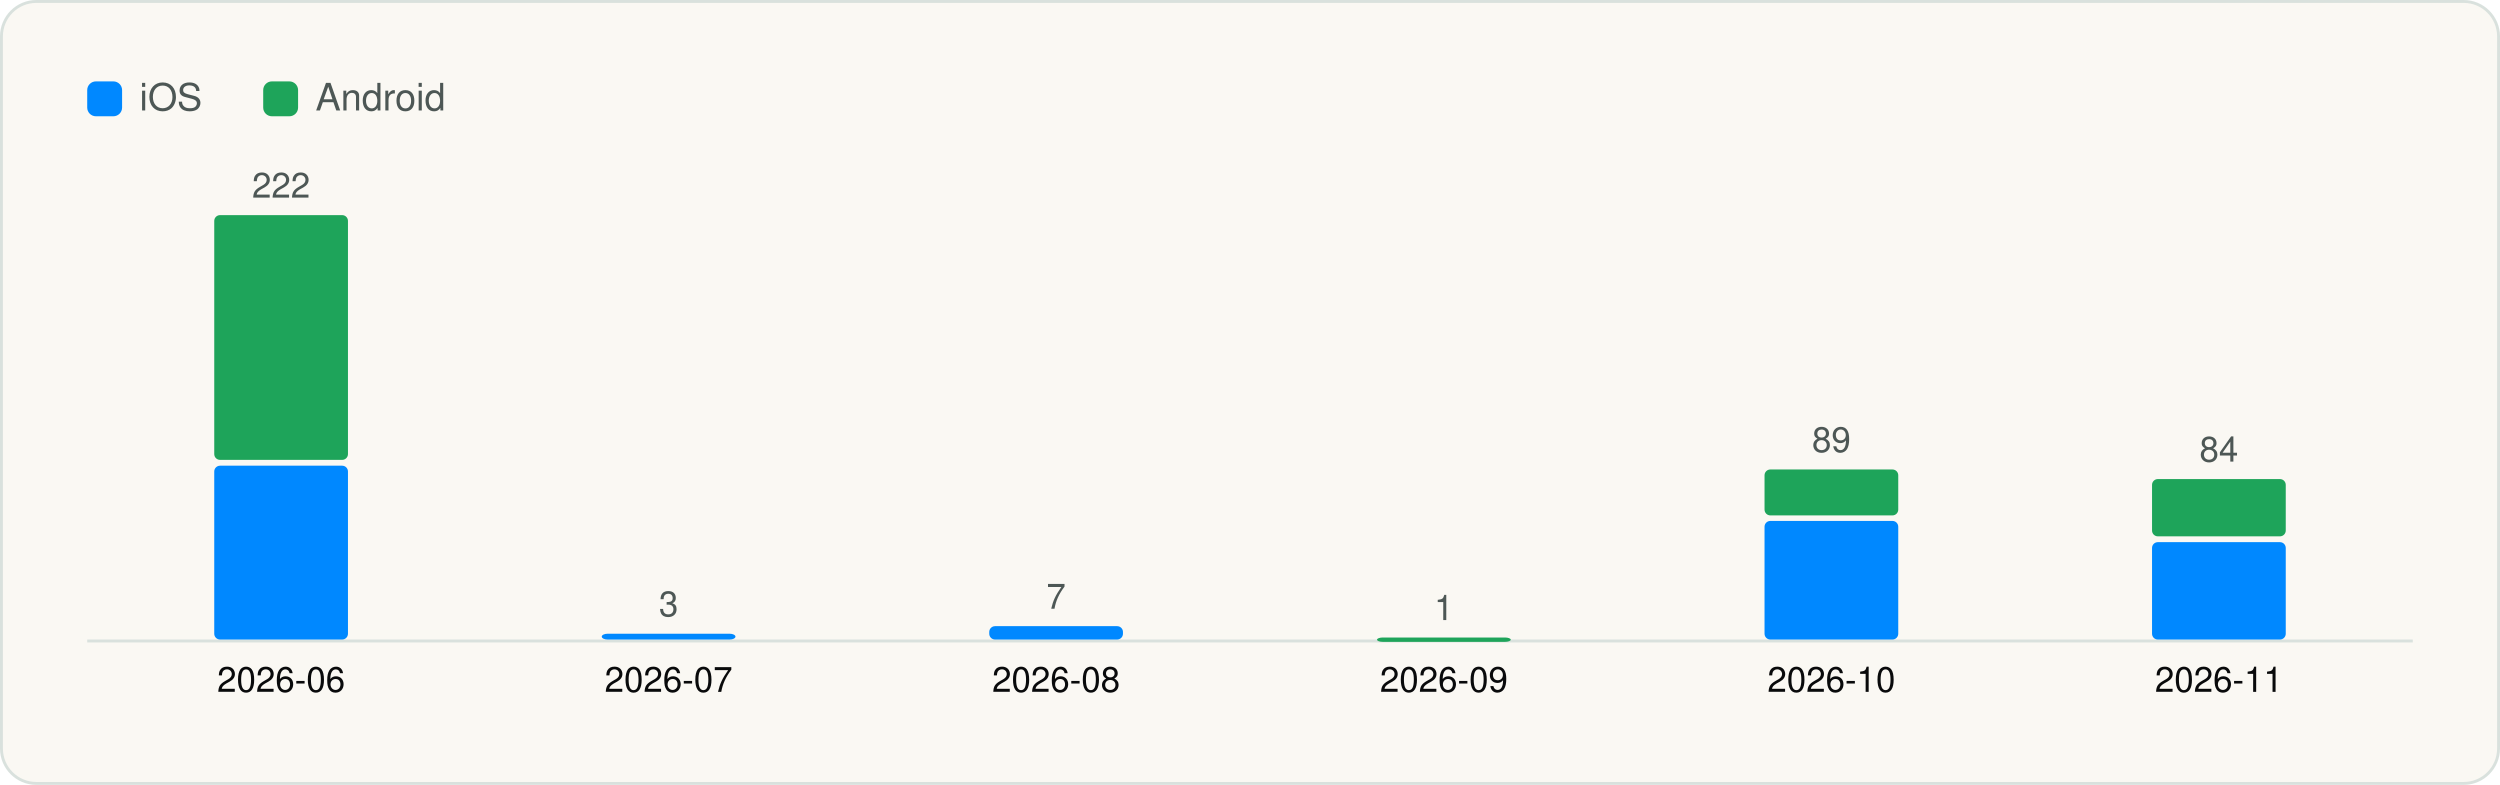
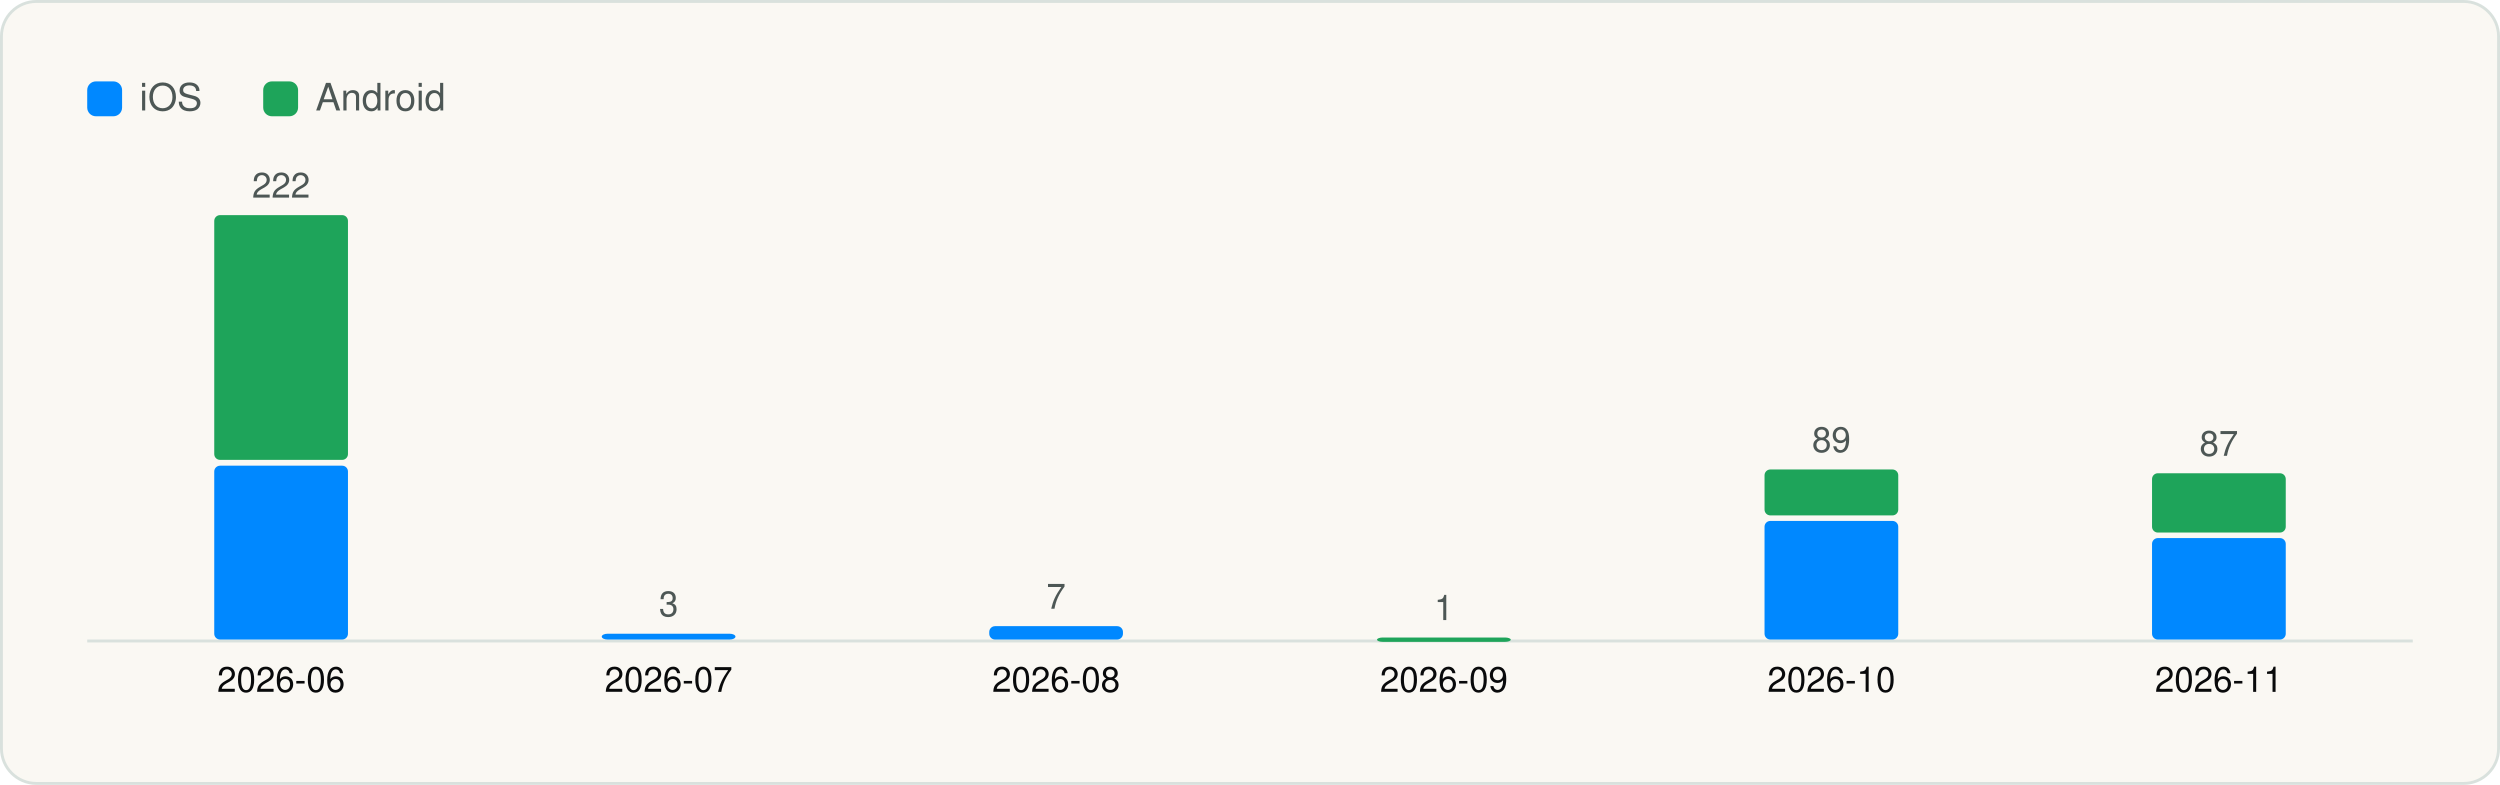
<svg xmlns="http://www.w3.org/2000/svg" viewBox="0 0 860 270" width="860" height="270" role="img" aria-label="Versions captured per month" font-family="Geist, -apple-system, BlinkMacSystemFont, 'Segoe UI', Helvetica, Arial, sans-serif">
  <rect x="0.5" y="0.5" width="859" height="269" rx="12" fill="#FAF8F3" stroke="#D9E1DD" />
  <g transform="translate(20 20)">
    <rect x="10" y="8" width="12" height="12" rx="3" fill="#0088FF" />
    <text x="28" y="18" font-size="13" fill="#4D5755">iOS</text>
    <rect x="70.54" y="8" width="12" height="12" rx="3" fill="#1EA45A" />
    <text x="88.54" y="18" font-size="13" fill="#4D5755">Android</text>
    <line x1="10" y1="200.5" x2="810" y2="200.5" stroke="#D9E1DD" />
    <rect x="53.7" y="140.2" width="46.0" height="59.8" rx="2" fill="#0088FF" />
    <rect x="53.7" y="54.0" width="46.0" height="84.2" rx="2" fill="#1EA45A" />
    <text x="76.7" y="48.0" font-size="12" text-anchor="middle" fill="#4D5755">222</text>
    <text x="76.7" y="218.0" font-size="12" text-anchor="middle" fill="#090A0B">2026-06</text>
    <rect x="187.0" y="198.0" width="46.0" height="2.0" rx="2" fill="#0088FF" />
    <text x="210.0" y="192.0" font-size="12" text-anchor="middle" fill="#4D5755">3</text>
    <text x="210.0" y="218.0" font-size="12" text-anchor="middle" fill="#090A0B">2026-07</text>
    <rect x="320.3" y="195.4" width="46.0" height="4.6" rx="2" fill="#0088FF" />
    <text x="343.3" y="189.4" font-size="12" text-anchor="middle" fill="#4D5755">7</text>
    <text x="343.3" y="218.0" font-size="12" text-anchor="middle" fill="#090A0B">2026-08</text>
    <rect x="453.7" y="199.3" width="46.0" height="1.5" rx="2" fill="#1EA45A" />
    <text x="476.7" y="193.3" font-size="12" text-anchor="middle" fill="#4D5755">1</text>
    <text x="476.7" y="218.0" font-size="12" text-anchor="middle" fill="#090A0B">2026-09</text>
    <rect x="587.0" y="159.2" width="46.0" height="40.8" rx="2" fill="#0088FF" />
    <rect x="587.0" y="141.5" width="46.0" height="15.8" rx="2" fill="#1EA45A" />
    <text x="610.0" y="135.5" font-size="12" text-anchor="middle" fill="#4D5755">89</text>
    <text x="610.0" y="218.0" font-size="12" text-anchor="middle" fill="#090A0B">2026-10</text>
-     <rect x="720.3" y="166.5" width="46.0" height="33.5" rx="2" fill="#0088FF" />
-     <rect x="720.3" y="144.8" width="46.0" height="19.7" rx="2" fill="#1EA45A" />
-     <text x="743.3" y="138.8" font-size="12" text-anchor="middle" fill="#4D5755">84</text>
+     <rect x="720.3" y="165.1" width="46.0" height="34.9" rx="2" fill="#0088FF" />
+     <rect x="720.3" y="142.8" width="46.0" height="20.4" rx="2" fill="#1EA45A" />
+     <text x="743.3" y="136.8" font-size="12" text-anchor="middle" fill="#4D5755">87</text>
    <text x="743.3" y="218.0" font-size="12" text-anchor="middle" fill="#090A0B">2026-11</text>
  </g>
</svg>
